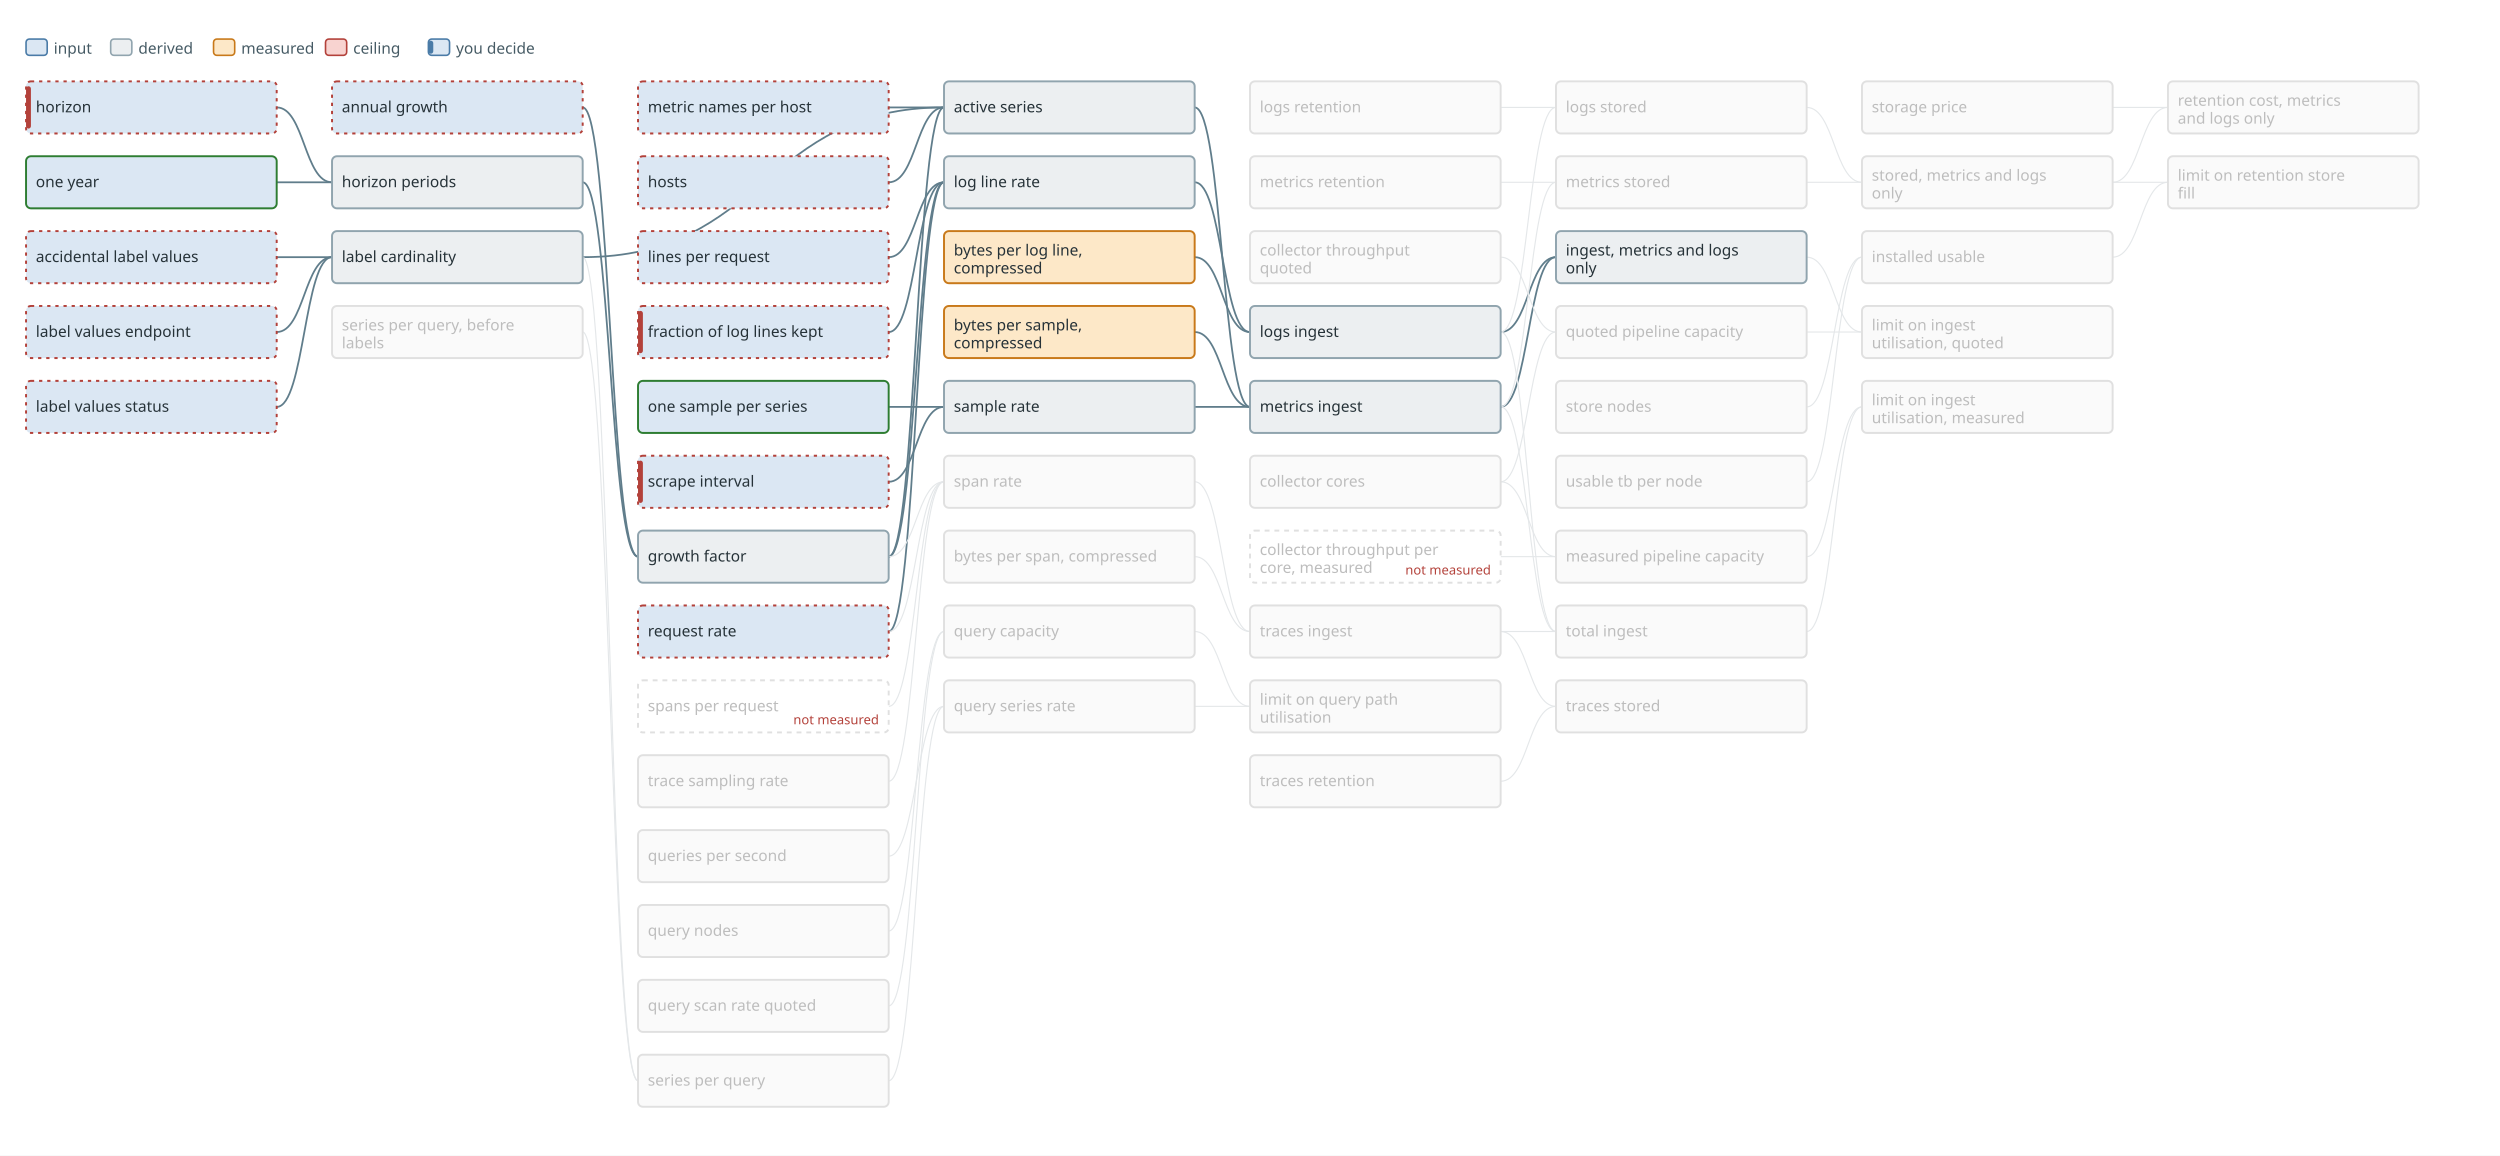
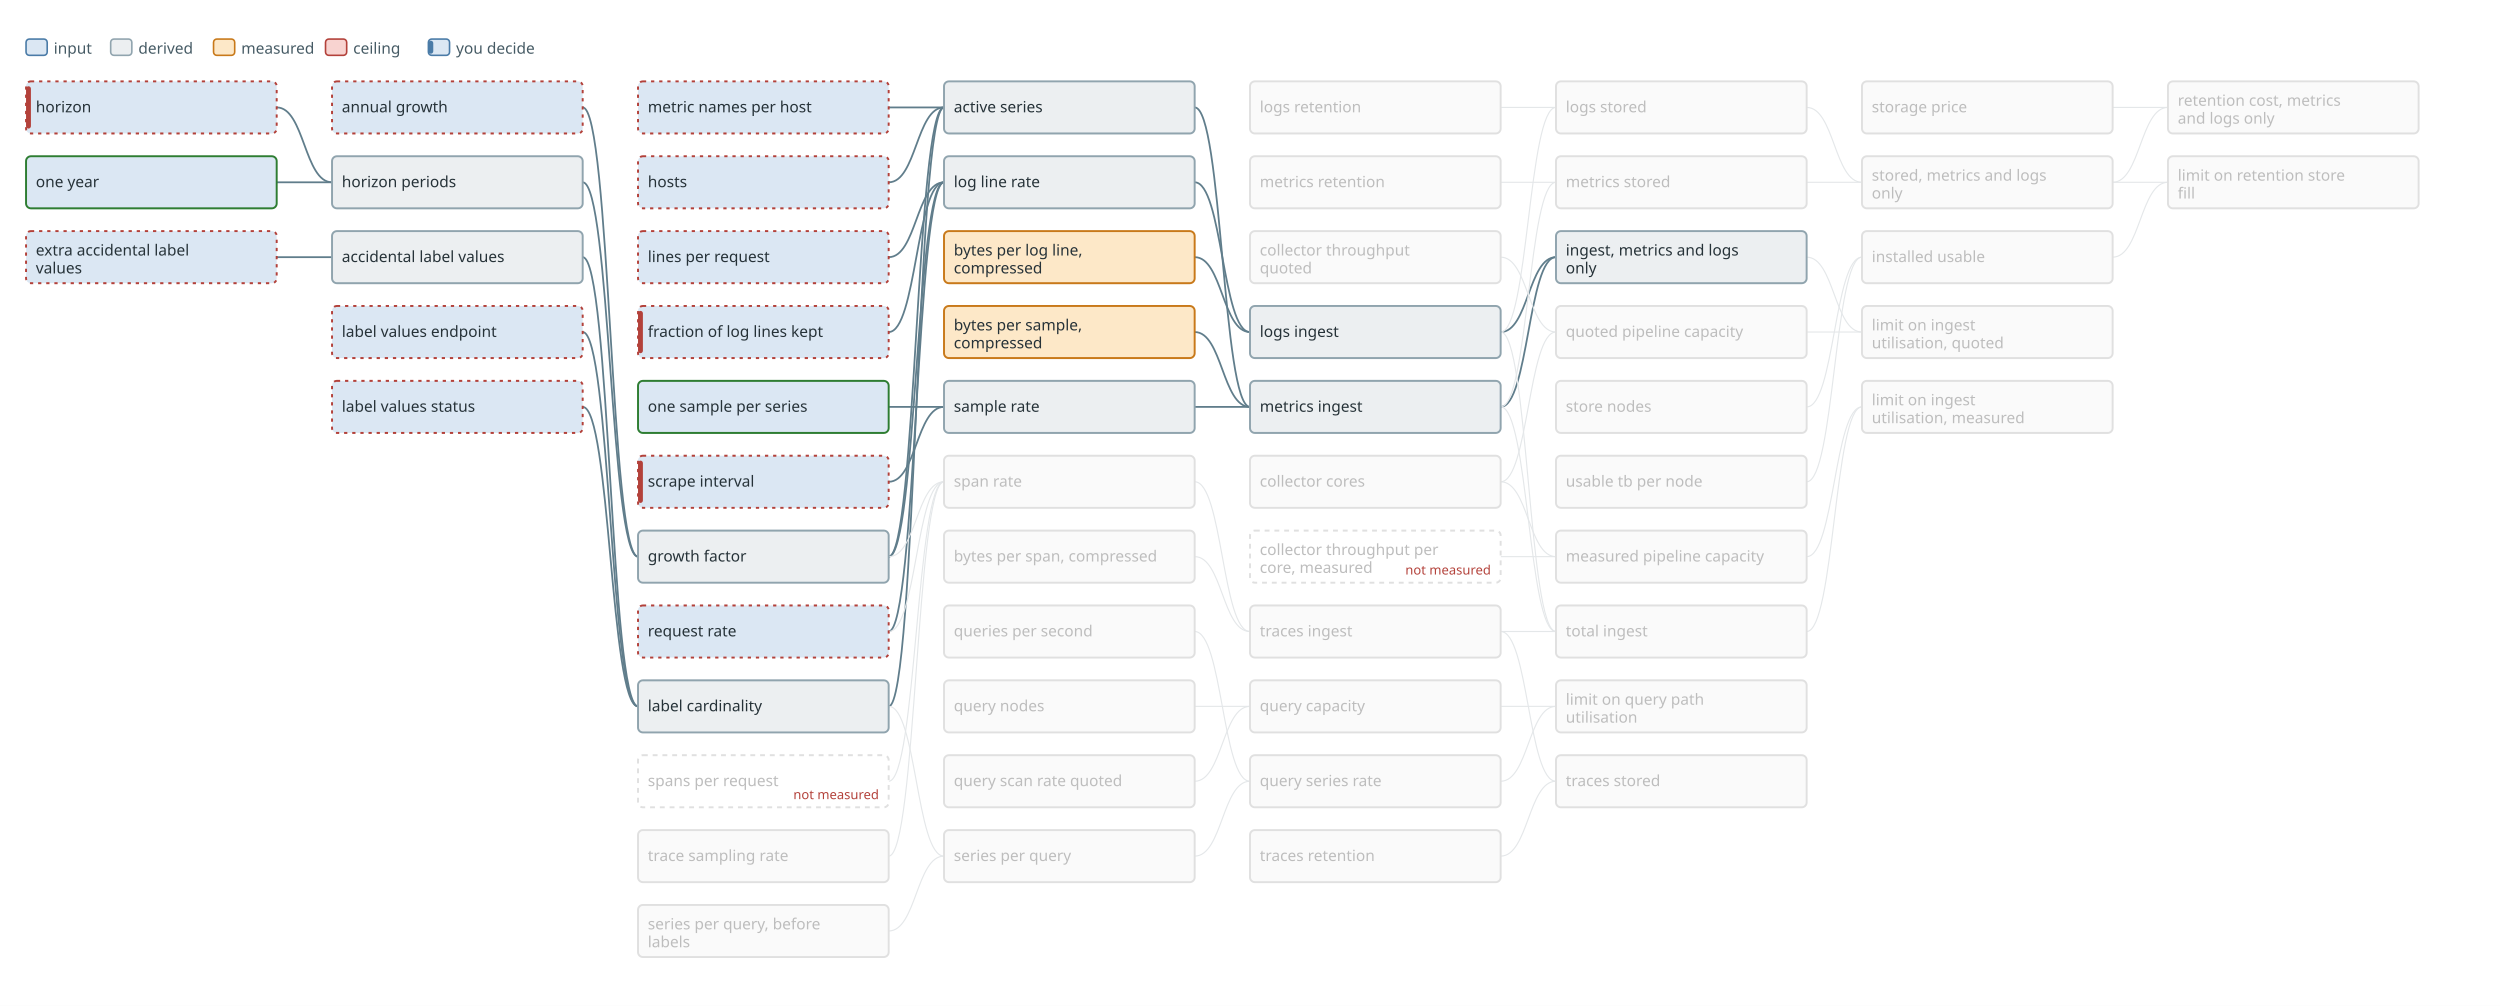
- <svg xmlns="http://www.w3.org/2000/svg" viewBox="0 0 1536 710" width="1536" height="710" role="img" font-family="system-ui, sans-serif">
-   <rect width="1536" height="710" fill="#ffffff" />
+ <svg xmlns="http://www.w3.org/2000/svg" viewBox="0 0 1536 618" width="1536" height="618" role="img" font-family="system-ui, sans-serif">
+   <rect width="1536" height="618" fill="#ffffff" />
  <rect x="16.0" y="24" width="13" height="10" rx="2" fill="#dbe7f3" stroke="#4a7ba7" />
  <text x="33.0" y="33" font-size="9.5" fill="#455a64">input</text>
  <rect x="68.0" y="24" width="13" height="10" rx="2" fill="#eceff1" stroke="#90a4ae" />
  <text x="85.0" y="33" font-size="9.5" fill="#455a64">derived</text>
  <rect x="131.2" y="24" width="13" height="10" rx="2" fill="#fde8c8" stroke="#c8791a" />
  <text x="148.2" y="33" font-size="9.5" fill="#455a64">measured</text>
  <rect x="200.0" y="24" width="13" height="10" rx="2" fill="#f8d3d0" stroke="#b3413a" />
  <text x="217.0" y="33" font-size="9.5" fill="#455a64">ceiling</text>
  <rect x="263.2" y="24" width="13" height="10" rx="2" fill="#dbe7f3" stroke="#4a7ba7" />
  <rect x="263.2" y="25" width="3" height="8" rx="1.5" fill="#4a7ba7" />
  <text x="280.2" y="33" font-size="9.5" fill="#455a64">you decide</text>
  <path d="M546.0,66.0 C563.0,66.0 563.0,66.0 580.0,66.0" fill="none" stroke="#607d8b" stroke-width="1.1" />
  <path d="M546.0,342.0 C563.0,342.0 563.0,66.0 580.0,66.0" fill="none" stroke="#607d8b" stroke-width="1.1" />
  <path d="M546.0,112.0 C563.0,112.0 563.0,66.0 580.0,66.0" fill="none" stroke="#607d8b" stroke-width="1.1" />
-   <path d="M358.0,158.0 C469.0,158.0 469.0,66.0 580.0,66.0" fill="none" stroke="#607d8b" stroke-width="1.1" />
+   <path d="M546.0,434.0 C563.0,434.0 563.0,66.0 580.0,66.0" fill="none" stroke="#607d8b" stroke-width="1.1" />
  <path d="M358.0,66.0 C375.0,66.0 375.0,342.0 392.0,342.0" fill="none" stroke="#607d8b" stroke-width="1.1" />
  <path d="M358.0,112.0 C375.0,112.0 375.0,342.0 392.0,342.0" fill="none" stroke="#607d8b" stroke-width="1.1" />
  <path d="M170.0,66.0 C187.0,66.0 187.0,112.0 204.0,112.0" fill="none" stroke="#607d8b" stroke-width="1.1" />
  <path d="M170.0,112.0 C187.0,112.0 187.0,112.0 204.0,112.0" fill="none" stroke="#607d8b" stroke-width="1.1" />
  <path d="M1110.0,250.0 C1127.0,250.0 1127.0,158.0 1144.0,158.0" fill="none" stroke="#e4e7e9" stroke-width="0.7" />
  <path d="M1110.0,296.0 C1127.0,296.0 1127.0,158.0 1144.0,158.0" fill="none" stroke="#e4e7e9" stroke-width="0.7" />
  <path d="M922.0,204.0 C939.0,204.0 939.0,158.0 956.0,158.0" fill="none" stroke="#607d8b" stroke-width="1.1" />
  <path d="M922.0,250.0 C939.0,250.0 939.0,158.0 956.0,158.0" fill="none" stroke="#607d8b" stroke-width="1.1" />
  <path d="M1298.0,112.0 C1315.0,112.0 1315.0,66.0 1332.0,66.0" fill="none" stroke="#e4e7e9" stroke-width="0.7" />
  <path d="M1298.0,66.0 C1315.0,66.0 1315.0,66.0 1332.0,66.0" fill="none" stroke="#e4e7e9" stroke-width="0.7" />
  <path d="M1110.0,66.0 C1127.0,66.0 1127.0,112.0 1144.0,112.0" fill="none" stroke="#e4e7e9" stroke-width="0.7" />
  <path d="M1110.0,112.0 C1127.0,112.0 1127.0,112.0 1144.0,112.0" fill="none" stroke="#e4e7e9" stroke-width="0.7" />
+   <path d="M358.0,158.0 C375.0,158.0 375.0,434.0 392.0,434.0" fill="none" stroke="#607d8b" stroke-width="1.1" />
+   <path d="M358.0,204.0 C375.0,204.0 375.0,434.0 392.0,434.0" fill="none" stroke="#607d8b" stroke-width="1.1" />
+   <path d="M358.0,250.0 C375.0,250.0 375.0,434.0 392.0,434.0" fill="none" stroke="#607d8b" stroke-width="1.1" />
  <path d="M170.0,158.0 C187.0,158.0 187.0,158.0 204.0,158.0" fill="none" stroke="#607d8b" stroke-width="1.1" />
-   <path d="M170.0,204.0 C187.0,204.0 187.0,158.0 204.0,158.0" fill="none" stroke="#607d8b" stroke-width="1.1" />
-   <path d="M170.0,250.0 C187.0,250.0 187.0,158.0 204.0,158.0" fill="none" stroke="#607d8b" stroke-width="1.1" />
  <path d="M546.0,342.0 C563.0,342.0 563.0,112.0 580.0,112.0" fill="none" stroke="#607d8b" stroke-width="1.1" />
  <path d="M546.0,158.0 C563.0,158.0 563.0,112.0 580.0,112.0" fill="none" stroke="#607d8b" stroke-width="1.1" />
  <path d="M546.0,204.0 C563.0,204.0 563.0,112.0 580.0,112.0" fill="none" stroke="#607d8b" stroke-width="1.1" />
  <path d="M546.0,388.0 C563.0,388.0 563.0,112.0 580.0,112.0" fill="none" stroke="#607d8b" stroke-width="1.1" />
  <path d="M734.0,112.0 C751.0,112.0 751.0,204.0 768.0,204.0" fill="none" stroke="#607d8b" stroke-width="1.1" />
  <path d="M734.0,158.0 C751.0,158.0 751.0,204.0 768.0,204.0" fill="none" stroke="#607d8b" stroke-width="1.1" />
  <path d="M922.0,204.0 C939.0,204.0 939.0,66.0 956.0,66.0" fill="none" stroke="#e4e7e9" stroke-width="0.7" />
  <path d="M922.0,66.0 C939.0,66.0 939.0,66.0 956.0,66.0" fill="none" stroke="#e4e7e9" stroke-width="0.7" />
  <path d="M922.0,296.0 C939.0,296.0 939.0,342.0 956.0,342.0" fill="none" stroke="#e4e7e9" stroke-width="0.7" />
  <path d="M922.0,342.0 C939.0,342.0 939.0,342.0 956.0,342.0" fill="none" stroke="#e4e7e9" stroke-width="0.7" />
  <path d="M734.0,66.0 C751.0,66.0 751.0,250.0 768.0,250.0" fill="none" stroke="#607d8b" stroke-width="1.1" />
  <path d="M734.0,204.0 C751.0,204.0 751.0,250.0 768.0,250.0" fill="none" stroke="#607d8b" stroke-width="1.1" />
  <path d="M734.0,250.0 C751.0,250.0 751.0,250.0 768.0,250.0" fill="none" stroke="#607d8b" stroke-width="1.1" />
  <path d="M922.0,250.0 C939.0,250.0 939.0,112.0 956.0,112.0" fill="none" stroke="#e4e7e9" stroke-width="0.7" />
  <path d="M922.0,112.0 C939.0,112.0 939.0,112.0 956.0,112.0" fill="none" stroke="#e4e7e9" stroke-width="0.7" />
  <path d="M1110.0,342.0 C1127.0,342.0 1127.0,250.0 1144.0,250.0" fill="none" stroke="#e4e7e9" stroke-width="0.7" />
  <path d="M1110.0,388.0 C1127.0,388.0 1127.0,250.0 1144.0,250.0" fill="none" stroke="#e4e7e9" stroke-width="0.7" />
-   <path d="M546.0,572.0 C563.0,572.0 563.0,388.0 580.0,388.0" fill="none" stroke="#e4e7e9" stroke-width="0.7" />
-   <path d="M546.0,618.0 C563.0,618.0 563.0,388.0 580.0,388.0" fill="none" stroke="#e4e7e9" stroke-width="0.7" />
-   <path d="M546.0,526.0 C563.0,526.0 563.0,434.0 580.0,434.0" fill="none" stroke="#e4e7e9" stroke-width="0.7" />
-   <path d="M546.0,664.0 C563.0,664.0 563.0,434.0 580.0,434.0" fill="none" stroke="#e4e7e9" stroke-width="0.7" />
-   <path d="M734.0,388.0 C751.0,388.0 751.0,434.0 768.0,434.0" fill="none" stroke="#e4e7e9" stroke-width="0.7" />
  <path d="M734.0,434.0 C751.0,434.0 751.0,434.0 768.0,434.0" fill="none" stroke="#e4e7e9" stroke-width="0.7" />
+   <path d="M734.0,480.0 C751.0,480.0 751.0,434.0 768.0,434.0" fill="none" stroke="#e4e7e9" stroke-width="0.7" />
+   <path d="M734.0,388.0 C751.0,388.0 751.0,480.0 768.0,480.0" fill="none" stroke="#e4e7e9" stroke-width="0.7" />
+   <path d="M734.0,526.0 C751.0,526.0 751.0,480.0 768.0,480.0" fill="none" stroke="#e4e7e9" stroke-width="0.7" />
+   <path d="M922.0,434.0 C939.0,434.0 939.0,434.0 956.0,434.0" fill="none" stroke="#e4e7e9" stroke-width="0.7" />
+   <path d="M922.0,480.0 C939.0,480.0 939.0,434.0 956.0,434.0" fill="none" stroke="#e4e7e9" stroke-width="0.7" />
  <path d="M922.0,296.0 C939.0,296.0 939.0,204.0 956.0,204.0" fill="none" stroke="#e4e7e9" stroke-width="0.7" />
  <path d="M922.0,158.0 C939.0,158.0 939.0,204.0 956.0,204.0" fill="none" stroke="#e4e7e9" stroke-width="0.7" />
  <path d="M1110.0,158.0 C1127.0,158.0 1127.0,204.0 1144.0,204.0" fill="none" stroke="#e4e7e9" stroke-width="0.7" />
  <path d="M1110.0,204.0 C1127.0,204.0 1127.0,204.0 1144.0,204.0" fill="none" stroke="#e4e7e9" stroke-width="0.7" />
  <path d="M546.0,250.0 C563.0,250.0 563.0,250.0 580.0,250.0" fill="none" stroke="#607d8b" stroke-width="1.1" />
  <path d="M546.0,296.0 C563.0,296.0 563.0,250.0 580.0,250.0" fill="none" stroke="#607d8b" stroke-width="1.1" />
-   <path d="M358.0,158.0 C375.0,158.0 375.0,664.0 392.0,664.0" fill="none" stroke="#e4e7e9" stroke-width="0.7" />
-   <path d="M358.0,204.0 C375.0,204.0 375.0,664.0 392.0,664.0" fill="none" stroke="#e4e7e9" stroke-width="0.7" />
+   <path d="M546.0,434.0 C563.0,434.0 563.0,526.0 580.0,526.0" fill="none" stroke="#e4e7e9" stroke-width="0.7" />
+   <path d="M546.0,572.0 C563.0,572.0 563.0,526.0 580.0,526.0" fill="none" stroke="#e4e7e9" stroke-width="0.7" />
  <path d="M546.0,342.0 C563.0,342.0 563.0,296.0 580.0,296.0" fill="none" stroke="#e4e7e9" stroke-width="0.7" />
  <path d="M546.0,388.0 C563.0,388.0 563.0,296.0 580.0,296.0" fill="none" stroke="#e4e7e9" stroke-width="0.7" />
-   <path d="M546.0,434.0 C563.0,434.0 563.0,296.0 580.0,296.0" fill="none" stroke="#e4e7e9" stroke-width="0.7" />
  <path d="M546.0,480.0 C563.0,480.0 563.0,296.0 580.0,296.0" fill="none" stroke="#e4e7e9" stroke-width="0.7" />
+   <path d="M546.0,526.0 C563.0,526.0 563.0,296.0 580.0,296.0" fill="none" stroke="#e4e7e9" stroke-width="0.7" />
  <path d="M1298.0,158.0 C1315.0,158.0 1315.0,112.0 1332.0,112.0" fill="none" stroke="#e4e7e9" stroke-width="0.7" />
  <path d="M1298.0,112.0 C1315.0,112.0 1315.0,112.0 1332.0,112.0" fill="none" stroke="#e4e7e9" stroke-width="0.7" />
  <path d="M922.0,204.0 C939.0,204.0 939.0,388.0 956.0,388.0" fill="none" stroke="#e4e7e9" stroke-width="0.7" />
  <path d="M922.0,250.0 C939.0,250.0 939.0,388.0 956.0,388.0" fill="none" stroke="#e4e7e9" stroke-width="0.7" />
  <path d="M922.0,388.0 C939.0,388.0 939.0,388.0 956.0,388.0" fill="none" stroke="#e4e7e9" stroke-width="0.7" />
  <path d="M734.0,296.0 C751.0,296.0 751.0,388.0 768.0,388.0" fill="none" stroke="#e4e7e9" stroke-width="0.7" />
  <path d="M734.0,342.0 C751.0,342.0 751.0,388.0 768.0,388.0" fill="none" stroke="#e4e7e9" stroke-width="0.7" />
-   <path d="M922.0,388.0 C939.0,388.0 939.0,434.0 956.0,434.0" fill="none" stroke="#e4e7e9" stroke-width="0.7" />
-   <path d="M922.0,480.0 C939.0,480.0 939.0,434.0 956.0,434.0" fill="none" stroke="#e4e7e9" stroke-width="0.7" />
+   <path d="M922.0,388.0 C939.0,388.0 939.0,480.0 956.0,480.0" fill="none" stroke="#e4e7e9" stroke-width="0.7" />
+   <path d="M922.0,526.0 C939.0,526.0 939.0,480.0 956.0,480.0" fill="none" stroke="#e4e7e9" stroke-width="0.7" />
  <rect x="580" y="50" width="154" height="32" rx="3" fill="#eceff1" stroke="#90a4ae" stroke-width="1.2" />
  <text x="586" y="69" font-size="9.5" fill="#263238">active series</text>
  <rect x="204" y="50" width="154" height="32" rx="3" fill="#dbe7f3" stroke="#b3413a" stroke-width="1.2" stroke-dasharray="2 3" />
  <text x="210" y="69" font-size="9.5" fill="#263238">annual growth</text>
  <rect x="392" y="50" width="154" height="32" rx="3" fill="#dbe7f3" stroke="#b3413a" stroke-width="1.2" stroke-dasharray="2 3" />
  <text x="398" y="69" font-size="9.5" fill="#263238">metric names per host</text>
  <rect x="768" y="280" width="154" height="32" rx="3" fill="#fafafa" stroke="#e0e0e0" stroke-width="1.2" />
  <text x="774" y="299" font-size="9.5" fill="#bdbdbd">collector cores</text>
  <rect x="768" y="326" width="154" height="32" rx="3" fill="#ffffff" stroke="#e0e0e0" stroke-width="1.2" stroke-dasharray="3 3" />
  <text x="774" y="341" font-size="9.5" fill="#bdbdbd">collector throughput per</text>
  <text x="774" y="352" font-size="9.5" fill="#bdbdbd">core, measured</text>
  <text x="916" y="353" font-size="8" text-anchor="end" fill="#b3413a">not measured</text>
  <rect x="768" y="142" width="154" height="32" rx="3" fill="#fafafa" stroke="#e0e0e0" stroke-width="1.2" />
  <text x="774" y="157" font-size="9.5" fill="#bdbdbd">collector throughput</text>
  <text x="774" y="168" font-size="9.5" fill="#bdbdbd">quoted</text>
  <rect x="392" y="326" width="154" height="32" rx="3" fill="#eceff1" stroke="#90a4ae" stroke-width="1.2" />
  <text x="398" y="345" font-size="9.5" fill="#263238">growth factor</text>
  <rect x="16" y="50" width="154" height="32" rx="3" fill="#dbe7f3" stroke="#b3413a" stroke-width="1.2" stroke-dasharray="2 3" />
  <rect x="16" y="53" width="3" height="26" rx="1.5" fill="#b3413a" />
  <text x="22" y="69" font-size="9.5" fill="#263238">horizon</text>
  <rect x="204" y="96" width="154" height="32" rx="3" fill="#eceff1" stroke="#90a4ae" stroke-width="1.2" />
  <text x="210" y="115" font-size="9.5" fill="#263238">horizon periods</text>
  <rect x="392" y="96" width="154" height="32" rx="3" fill="#dbe7f3" stroke="#b3413a" stroke-width="1.2" stroke-dasharray="2 3" />
  <text x="398" y="115" font-size="9.5" fill="#263238">hosts</text>
  <rect x="1144" y="142" width="154" height="32" rx="3" fill="#fafafa" stroke="#e0e0e0" stroke-width="1.2" />
  <text x="1150" y="161" font-size="9.5" fill="#bdbdbd">installed usable</text>
  <rect x="956" y="142" width="154" height="32" rx="3" fill="#eceff1" stroke="#90a4ae" stroke-width="1.2" />
  <text x="962" y="157" font-size="9.5" fill="#263238">ingest, metrics and logs</text>
  <text x="962" y="168" font-size="9.5" fill="#263238">only</text>
  <rect x="1332" y="50" width="154" height="32" rx="3" fill="#fafafa" stroke="#e0e0e0" stroke-width="1.2" />
  <text x="1338" y="65" font-size="9.5" fill="#bdbdbd">retention cost, metrics</text>
  <text x="1338" y="76" font-size="9.5" fill="#bdbdbd">and logs only</text>
  <rect x="1144" y="96" width="154" height="32" rx="3" fill="#fafafa" stroke="#e0e0e0" stroke-width="1.2" />
  <text x="1150" y="111" font-size="9.5" fill="#bdbdbd">stored, metrics and logs</text>
  <text x="1150" y="122" font-size="9.5" fill="#bdbdbd">only</text>
+   <rect x="392" y="418" width="154" height="32" rx="3" fill="#eceff1" stroke="#90a4ae" stroke-width="1.2" />
+   <text x="398" y="437" font-size="9.5" fill="#263238">label cardinality</text>
  <rect x="204" y="142" width="154" height="32" rx="3" fill="#eceff1" stroke="#90a4ae" stroke-width="1.2" />
-   <text x="210" y="161" font-size="9.5" fill="#263238">label cardinality</text>
+   <text x="210" y="161" font-size="9.5" fill="#263238">accidental label values</text>
  <rect x="16" y="142" width="154" height="32" rx="3" fill="#dbe7f3" stroke="#b3413a" stroke-width="1.2" stroke-dasharray="2 3" />
-   <text x="22" y="161" font-size="9.5" fill="#263238">accidental label values</text>
-   <rect x="16" y="188" width="154" height="32" rx="3" fill="#dbe7f3" stroke="#b3413a" stroke-width="1.2" stroke-dasharray="2 3" />
-   <text x="22" y="207" font-size="9.5" fill="#263238">label values endpoint</text>
-   <rect x="16" y="234" width="154" height="32" rx="3" fill="#dbe7f3" stroke="#b3413a" stroke-width="1.2" stroke-dasharray="2 3" />
-   <text x="22" y="253" font-size="9.5" fill="#263238">label values status</text>
+   <text x="22" y="157" font-size="9.5" fill="#263238">extra accidental label</text>
+   <text x="22" y="168" font-size="9.5" fill="#263238">values</text>
+   <rect x="204" y="188" width="154" height="32" rx="3" fill="#dbe7f3" stroke="#b3413a" stroke-width="1.2" stroke-dasharray="2 3" />
+   <text x="210" y="207" font-size="9.5" fill="#263238">label values endpoint</text>
+   <rect x="204" y="234" width="154" height="32" rx="3" fill="#dbe7f3" stroke="#b3413a" stroke-width="1.2" stroke-dasharray="2 3" />
+   <text x="210" y="253" font-size="9.5" fill="#263238">label values status</text>
  <rect x="392" y="142" width="154" height="32" rx="3" fill="#dbe7f3" stroke="#b3413a" stroke-width="1.2" stroke-dasharray="2 3" />
  <text x="398" y="161" font-size="9.5" fill="#263238">lines per request</text>
  <rect x="392" y="188" width="154" height="32" rx="3" fill="#dbe7f3" stroke="#b3413a" stroke-width="1.2" stroke-dasharray="2 3" />
  <rect x="392" y="191" width="3" height="26" rx="1.5" fill="#b3413a" />
  <text x="398" y="207" font-size="9.5" fill="#263238">fraction of log lines kept</text>
  <rect x="580" y="96" width="154" height="32" rx="3" fill="#eceff1" stroke="#90a4ae" stroke-width="1.2" />
  <text x="586" y="115" font-size="9.5" fill="#263238">log line rate</text>
  <rect x="768" y="188" width="154" height="32" rx="3" fill="#eceff1" stroke="#90a4ae" stroke-width="1.2" />
  <text x="774" y="207" font-size="9.5" fill="#263238">logs ingest</text>
  <rect x="580" y="142" width="154" height="32" rx="3" fill="#fde8c8" stroke="#c8791a" stroke-width="1.2" />
  <text x="586" y="157" font-size="9.5" fill="#263238">bytes per log line,</text>
  <text x="586" y="168" font-size="9.5" fill="#263238">compressed</text>
  <rect x="768" y="50" width="154" height="32" rx="3" fill="#fafafa" stroke="#e0e0e0" stroke-width="1.2" />
  <text x="774" y="69" font-size="9.5" fill="#bdbdbd">logs retention</text>
  <rect x="956" y="50" width="154" height="32" rx="3" fill="#fafafa" stroke="#e0e0e0" stroke-width="1.2" />
  <text x="962" y="69" font-size="9.5" fill="#bdbdbd">logs stored</text>
  <rect x="956" y="326" width="154" height="32" rx="3" fill="#fafafa" stroke="#e0e0e0" stroke-width="1.2" />
  <text x="962" y="345" font-size="9.5" fill="#bdbdbd">measured pipeline capacity</text>
  <rect x="768" y="234" width="154" height="32" rx="3" fill="#eceff1" stroke="#90a4ae" stroke-width="1.2" />
  <text x="774" y="253" font-size="9.5" fill="#263238">metrics ingest</text>
  <rect x="768" y="96" width="154" height="32" rx="3" fill="#fafafa" stroke="#e0e0e0" stroke-width="1.2" />
  <text x="774" y="115" font-size="9.5" fill="#bdbdbd">metrics retention</text>
  <rect x="580" y="188" width="154" height="32" rx="3" fill="#fde8c8" stroke="#c8791a" stroke-width="1.2" />
  <text x="586" y="203" font-size="9.5" fill="#263238">bytes per sample,</text>
  <text x="586" y="214" font-size="9.5" fill="#263238">compressed</text>
  <rect x="956" y="96" width="154" height="32" rx="3" fill="#fafafa" stroke="#e0e0e0" stroke-width="1.2" />
  <text x="962" y="115" font-size="9.5" fill="#bdbdbd">metrics stored</text>
  <rect x="392" y="234" width="154" height="32" rx="3" fill="#dbe7f3" stroke="#2e7d32" stroke-width="1.2" />
  <text x="398" y="253" font-size="9.5" fill="#263238">one sample per series</text>
  <rect x="16" y="96" width="154" height="32" rx="3" fill="#dbe7f3" stroke="#2e7d32" stroke-width="1.2" />
  <text x="22" y="115" font-size="9.5" fill="#263238">one year</text>
  <rect x="1144" y="234" width="154" height="32" rx="3" fill="#fafafa" stroke="#e0e0e0" stroke-width="1.2" />
  <text x="1150" y="249" font-size="9.5" fill="#bdbdbd">limit on ingest</text>
  <text x="1150" y="260" font-size="9.5" fill="#bdbdbd">utilisation, measured</text>
-   <rect x="392" y="510" width="154" height="32" rx="3" fill="#fafafa" stroke="#e0e0e0" stroke-width="1.2" />
-   <text x="398" y="529" font-size="9.5" fill="#bdbdbd">queries per second</text>
  <rect x="580" y="372" width="154" height="32" rx="3" fill="#fafafa" stroke="#e0e0e0" stroke-width="1.2" />
-   <text x="586" y="391" font-size="9.5" fill="#bdbdbd">query capacity</text>
-   <rect x="392" y="556" width="154" height="32" rx="3" fill="#fafafa" stroke="#e0e0e0" stroke-width="1.2" />
-   <text x="398" y="575" font-size="9.5" fill="#bdbdbd">query nodes</text>
-   <rect x="392" y="602" width="154" height="32" rx="3" fill="#fafafa" stroke="#e0e0e0" stroke-width="1.2" />
-   <text x="398" y="621" font-size="9.5" fill="#bdbdbd">query scan rate quoted</text>
+   <text x="586" y="391" font-size="9.5" fill="#bdbdbd">queries per second</text>
+   <rect x="768" y="418" width="154" height="32" rx="3" fill="#fafafa" stroke="#e0e0e0" stroke-width="1.2" />
+   <text x="774" y="437" font-size="9.5" fill="#bdbdbd">query capacity</text>
  <rect x="580" y="418" width="154" height="32" rx="3" fill="#fafafa" stroke="#e0e0e0" stroke-width="1.2" />
-   <text x="586" y="437" font-size="9.5" fill="#bdbdbd">query series rate</text>
-   <rect x="768" y="418" width="154" height="32" rx="3" fill="#fafafa" stroke="#e0e0e0" stroke-width="1.2" />
-   <text x="774" y="433" font-size="9.5" fill="#bdbdbd">limit on query path</text>
-   <text x="774" y="444" font-size="9.5" fill="#bdbdbd">utilisation</text>
+   <text x="586" y="437" font-size="9.5" fill="#bdbdbd">query nodes</text>
+   <rect x="580" y="464" width="154" height="32" rx="3" fill="#fafafa" stroke="#e0e0e0" stroke-width="1.2" />
+   <text x="586" y="483" font-size="9.5" fill="#bdbdbd">query scan rate quoted</text>
+   <rect x="768" y="464" width="154" height="32" rx="3" fill="#fafafa" stroke="#e0e0e0" stroke-width="1.2" />
+   <text x="774" y="483" font-size="9.5" fill="#bdbdbd">query series rate</text>
+   <rect x="956" y="418" width="154" height="32" rx="3" fill="#fafafa" stroke="#e0e0e0" stroke-width="1.2" />
+   <text x="962" y="433" font-size="9.5" fill="#bdbdbd">limit on query path</text>
+   <text x="962" y="444" font-size="9.5" fill="#bdbdbd">utilisation</text>
  <rect x="956" y="188" width="154" height="32" rx="3" fill="#fafafa" stroke="#e0e0e0" stroke-width="1.2" />
  <text x="962" y="207" font-size="9.5" fill="#bdbdbd">quoted pipeline capacity</text>
  <rect x="1144" y="188" width="154" height="32" rx="3" fill="#fafafa" stroke="#e0e0e0" stroke-width="1.2" />
  <text x="1150" y="203" font-size="9.5" fill="#bdbdbd">limit on ingest</text>
  <text x="1150" y="214" font-size="9.5" fill="#bdbdbd">utilisation, quoted</text>
  <rect x="392" y="372" width="154" height="32" rx="3" fill="#dbe7f3" stroke="#b3413a" stroke-width="1.2" stroke-dasharray="2 3" />
  <text x="398" y="391" font-size="9.5" fill="#263238">request rate</text>
  <rect x="580" y="234" width="154" height="32" rx="3" fill="#eceff1" stroke="#90a4ae" stroke-width="1.2" />
  <text x="586" y="253" font-size="9.5" fill="#263238">sample rate</text>
  <rect x="392" y="280" width="154" height="32" rx="3" fill="#dbe7f3" stroke="#b3413a" stroke-width="1.2" stroke-dasharray="2 3" />
  <rect x="392" y="283" width="3" height="26" rx="1.5" fill="#b3413a" />
  <text x="398" y="299" font-size="9.5" fill="#263238">scrape interval</text>
-   <rect x="392" y="648" width="154" height="32" rx="3" fill="#fafafa" stroke="#e0e0e0" stroke-width="1.2" />
-   <text x="398" y="667" font-size="9.5" fill="#bdbdbd">series per query</text>
-   <rect x="204" y="188" width="154" height="32" rx="3" fill="#fafafa" stroke="#e0e0e0" stroke-width="1.2" />
-   <text x="210" y="203" font-size="9.5" fill="#bdbdbd">series per query, before</text>
-   <text x="210" y="214" font-size="9.5" fill="#bdbdbd">labels</text>
+   <rect x="580" y="510" width="154" height="32" rx="3" fill="#fafafa" stroke="#e0e0e0" stroke-width="1.2" />
+   <text x="586" y="529" font-size="9.5" fill="#bdbdbd">series per query</text>
+   <rect x="392" y="556" width="154" height="32" rx="3" fill="#fafafa" stroke="#e0e0e0" stroke-width="1.2" />
+   <text x="398" y="571" font-size="9.5" fill="#bdbdbd">series per query, before</text>
+   <text x="398" y="582" font-size="9.5" fill="#bdbdbd">labels</text>
  <rect x="580" y="280" width="154" height="32" rx="3" fill="#fafafa" stroke="#e0e0e0" stroke-width="1.2" />
  <text x="586" y="299" font-size="9.5" fill="#bdbdbd">span rate</text>
-   <rect x="392" y="418" width="154" height="32" rx="3" fill="#ffffff" stroke="#e0e0e0" stroke-width="1.2" stroke-dasharray="3 3" />
-   <text x="398" y="437" font-size="9.5" fill="#bdbdbd">spans per request</text>
-   <text x="540" y="445" font-size="8" text-anchor="end" fill="#b3413a">not measured</text>
+   <rect x="392" y="464" width="154" height="32" rx="3" fill="#ffffff" stroke="#e0e0e0" stroke-width="1.2" stroke-dasharray="3 3" />
+   <text x="398" y="483" font-size="9.5" fill="#bdbdbd">spans per request</text>
+   <text x="540" y="491" font-size="8" text-anchor="end" fill="#b3413a">not measured</text>
  <rect x="1144" y="50" width="154" height="32" rx="3" fill="#fafafa" stroke="#e0e0e0" stroke-width="1.2" />
  <text x="1150" y="69" font-size="9.5" fill="#bdbdbd">storage price</text>
  <rect x="1332" y="96" width="154" height="32" rx="3" fill="#fafafa" stroke="#e0e0e0" stroke-width="1.2" />
  <text x="1338" y="111" font-size="9.5" fill="#bdbdbd">limit on retention store</text>
  <text x="1338" y="122" font-size="9.5" fill="#bdbdbd">fill</text>
  <rect x="956" y="234" width="154" height="32" rx="3" fill="#fafafa" stroke="#e0e0e0" stroke-width="1.2" />
  <text x="962" y="253" font-size="9.5" fill="#bdbdbd">store nodes</text>
  <rect x="956" y="372" width="154" height="32" rx="3" fill="#fafafa" stroke="#e0e0e0" stroke-width="1.2" />
  <text x="962" y="391" font-size="9.5" fill="#bdbdbd">total ingest</text>
-   <rect x="392" y="464" width="154" height="32" rx="3" fill="#fafafa" stroke="#e0e0e0" stroke-width="1.2" />
-   <text x="398" y="483" font-size="9.5" fill="#bdbdbd">trace sampling rate</text>
+   <rect x="392" y="510" width="154" height="32" rx="3" fill="#fafafa" stroke="#e0e0e0" stroke-width="1.2" />
+   <text x="398" y="529" font-size="9.5" fill="#bdbdbd">trace sampling rate</text>
  <rect x="768" y="372" width="154" height="32" rx="3" fill="#fafafa" stroke="#e0e0e0" stroke-width="1.2" />
  <text x="774" y="391" font-size="9.5" fill="#bdbdbd">traces ingest</text>
-   <rect x="768" y="464" width="154" height="32" rx="3" fill="#fafafa" stroke="#e0e0e0" stroke-width="1.2" />
-   <text x="774" y="483" font-size="9.5" fill="#bdbdbd">traces retention</text>
+   <rect x="768" y="510" width="154" height="32" rx="3" fill="#fafafa" stroke="#e0e0e0" stroke-width="1.2" />
+   <text x="774" y="529" font-size="9.5" fill="#bdbdbd">traces retention</text>
  <rect x="580" y="326" width="154" height="32" rx="3" fill="#fafafa" stroke="#e0e0e0" stroke-width="1.2" />
  <text x="586" y="345" font-size="9.5" fill="#bdbdbd">bytes per span, compressed</text>
-   <rect x="956" y="418" width="154" height="32" rx="3" fill="#fafafa" stroke="#e0e0e0" stroke-width="1.2" />
-   <text x="962" y="437" font-size="9.5" fill="#bdbdbd">traces stored</text>
+   <rect x="956" y="464" width="154" height="32" rx="3" fill="#fafafa" stroke="#e0e0e0" stroke-width="1.2" />
+   <text x="962" y="483" font-size="9.5" fill="#bdbdbd">traces stored</text>
  <rect x="956" y="280" width="154" height="32" rx="3" fill="#fafafa" stroke="#e0e0e0" stroke-width="1.2" />
  <text x="962" y="299" font-size="9.5" fill="#bdbdbd">usable tb per node</text>
</svg>
